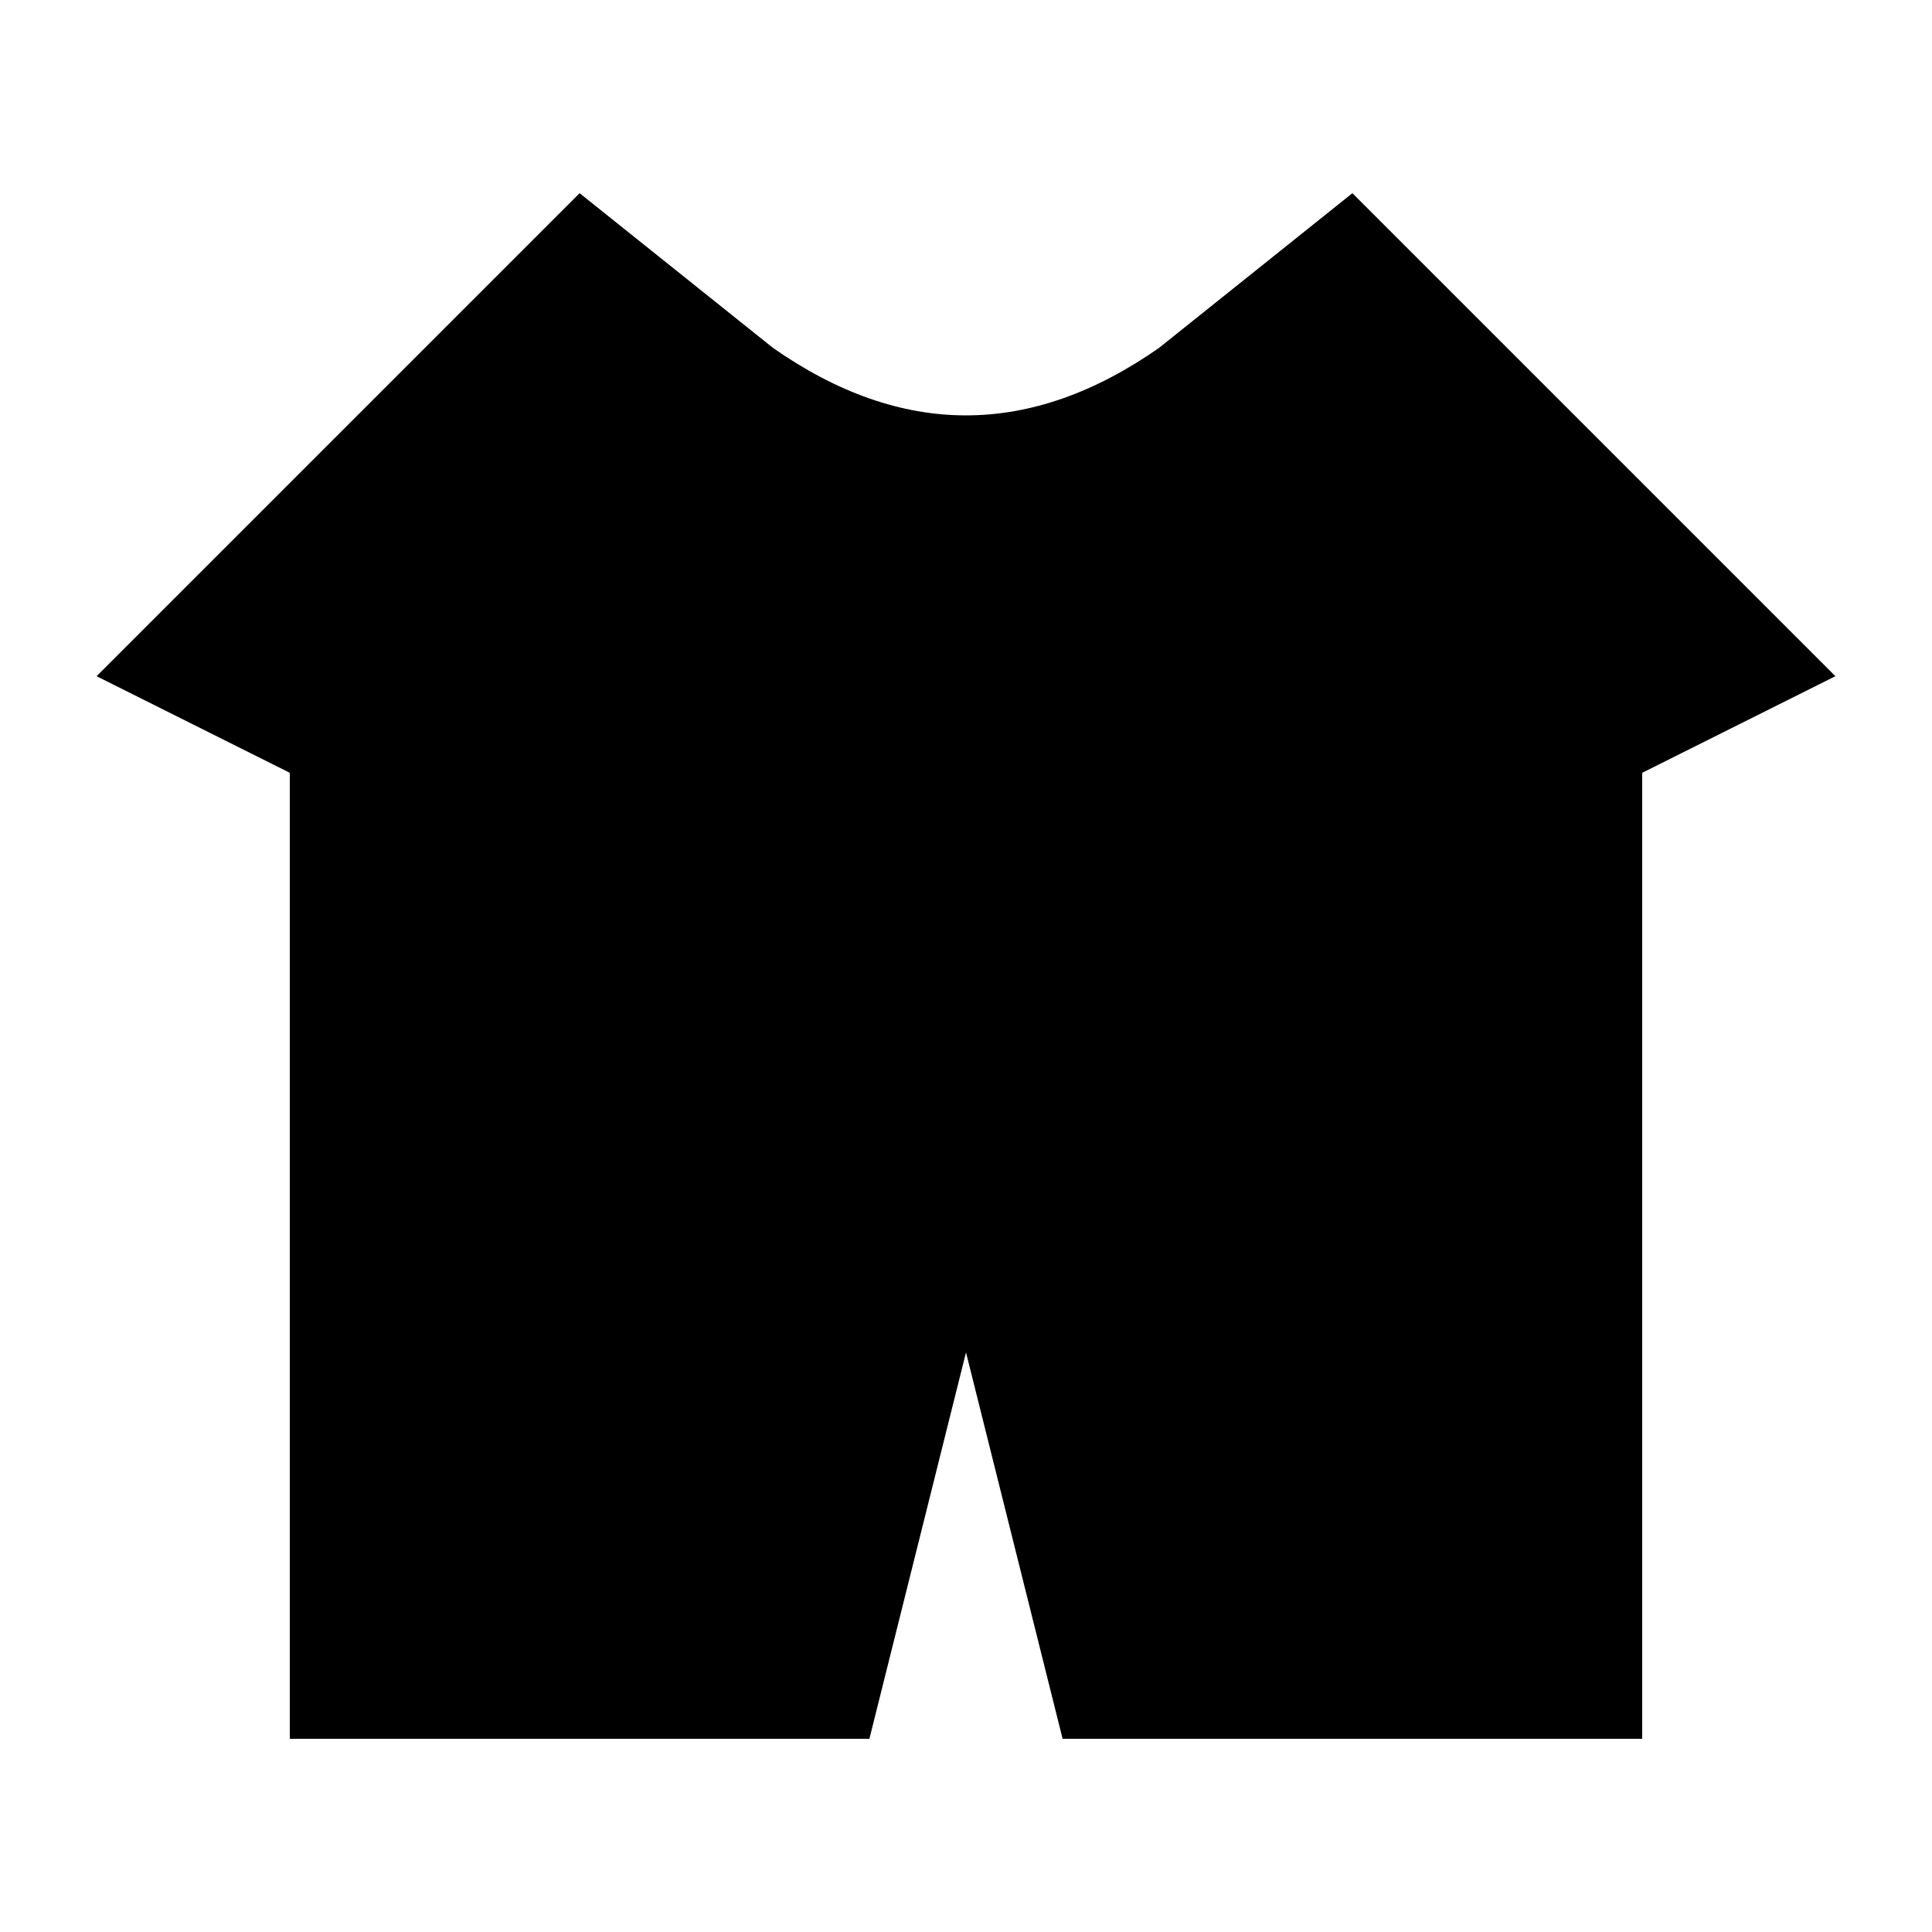
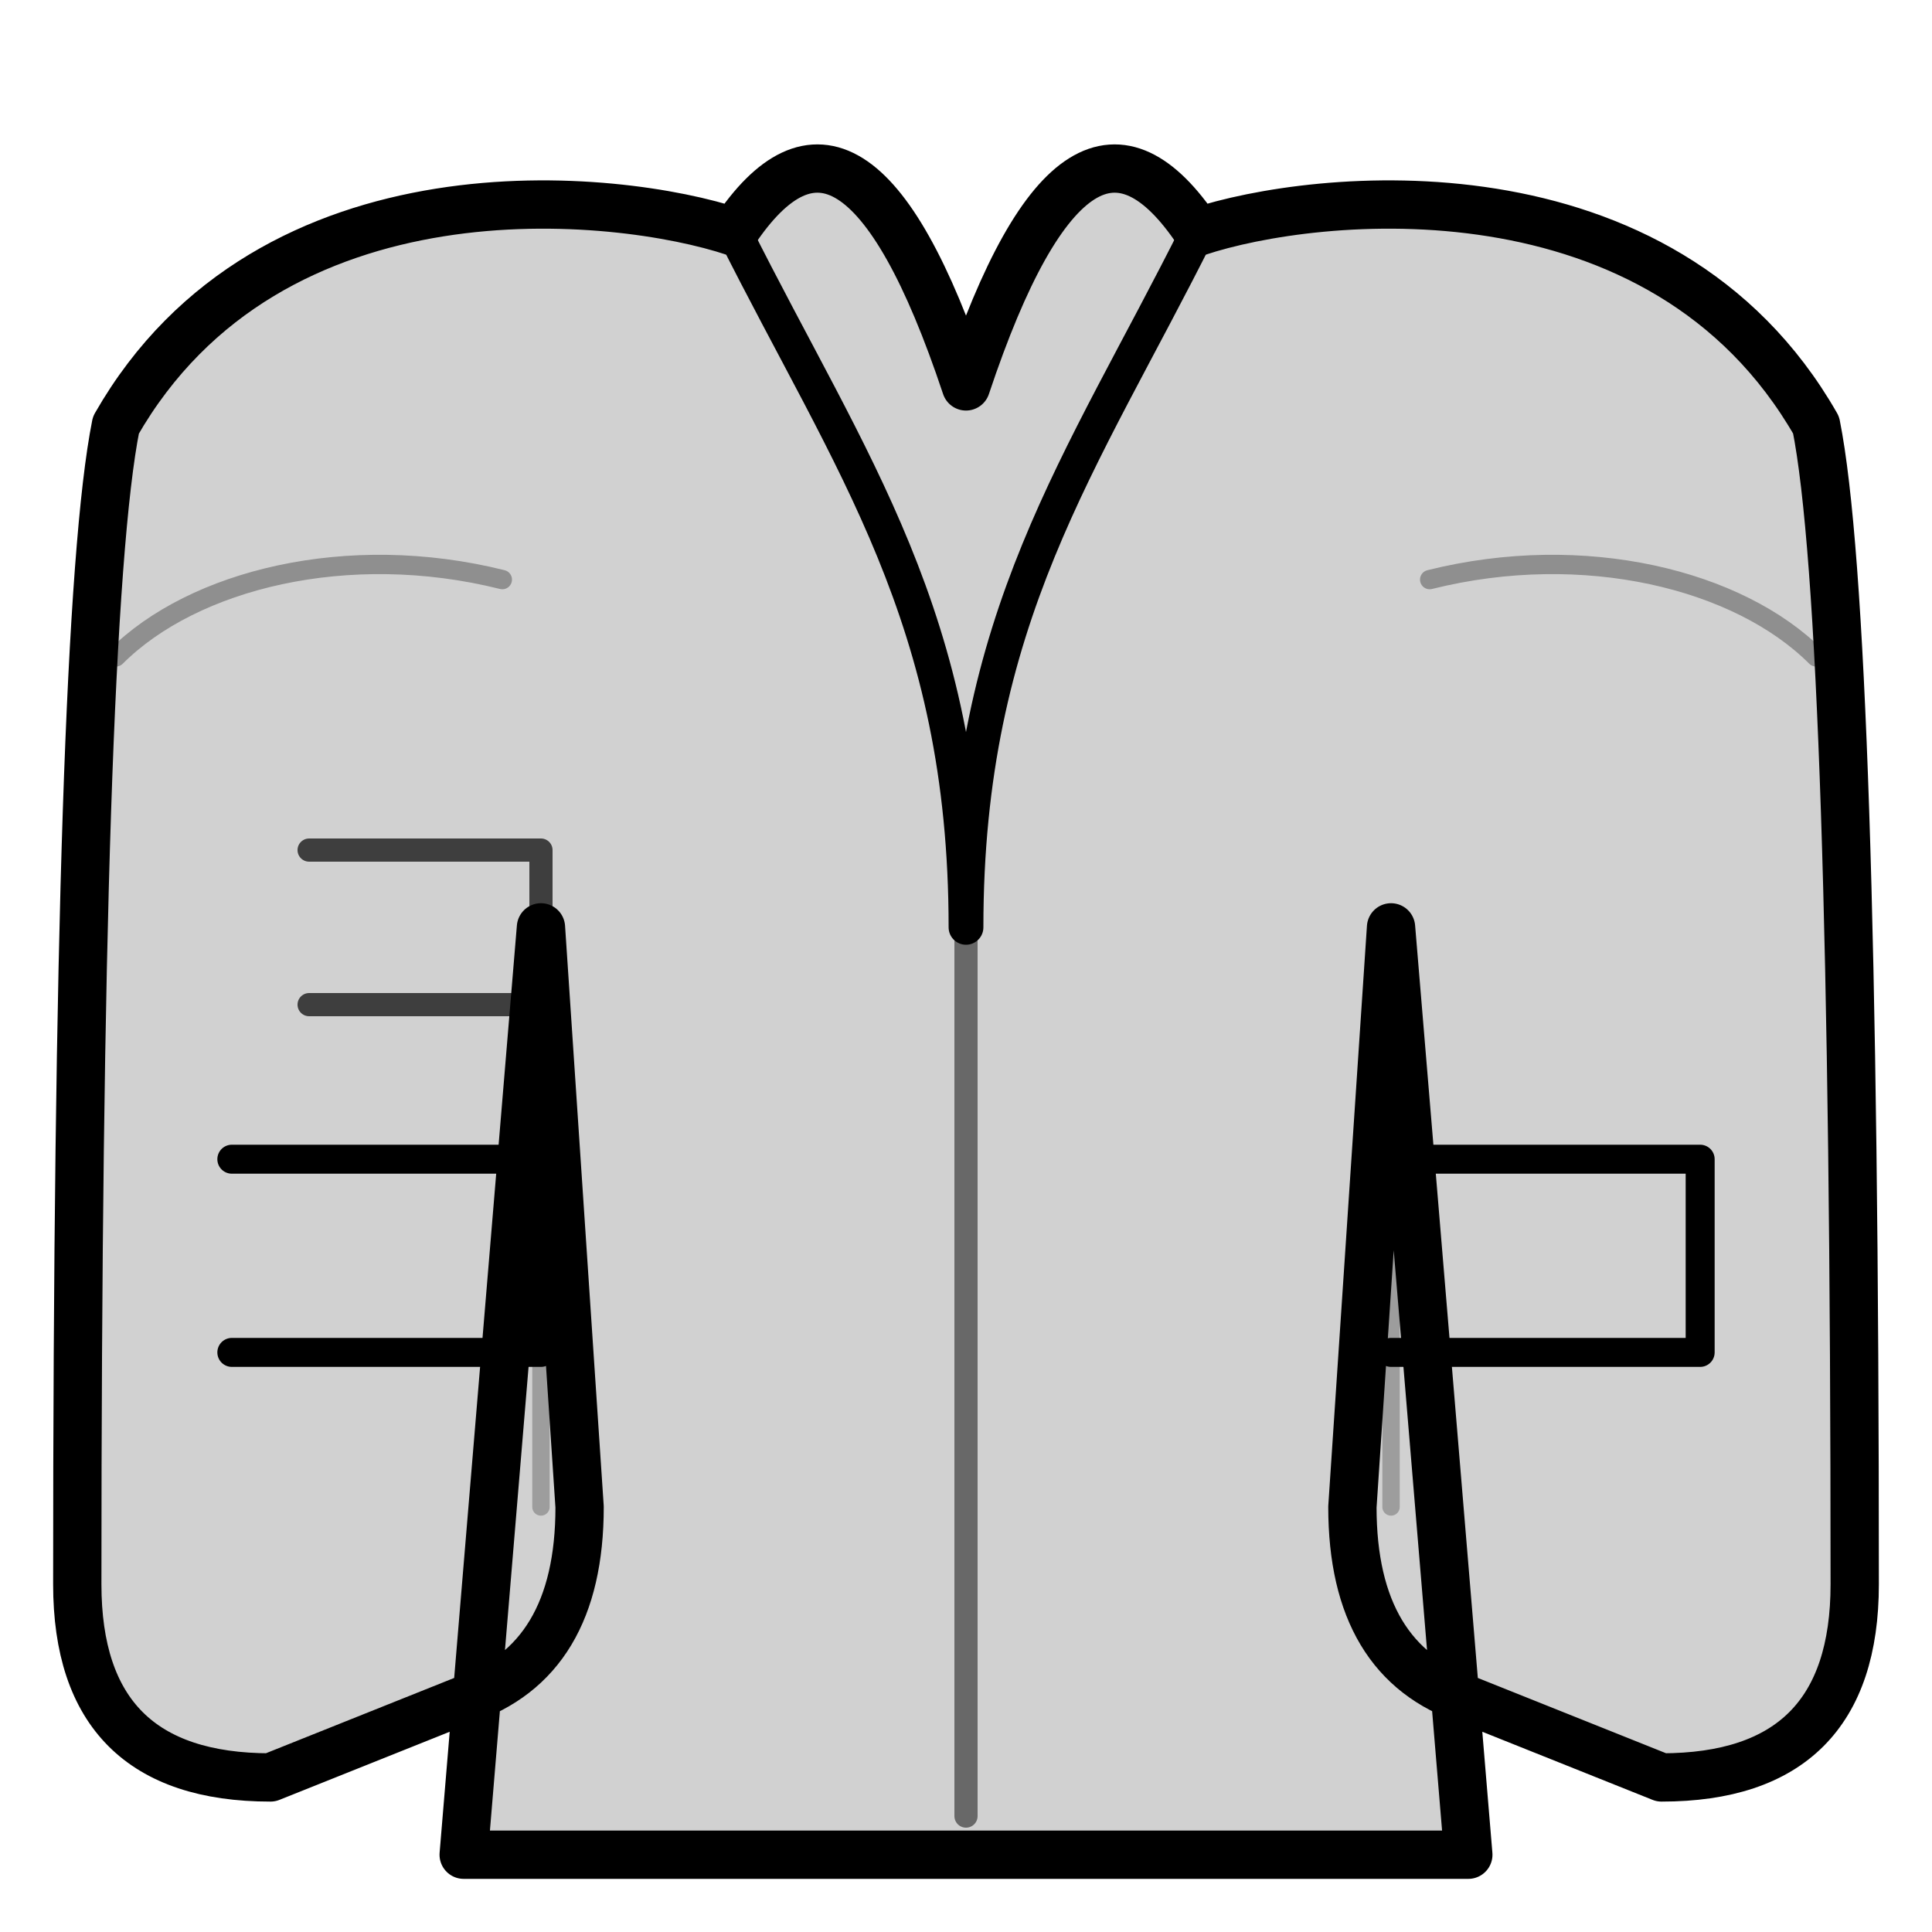
<svg xmlns="http://www.w3.org/2000/svg" viewBox="0 0 100 100">
-   <path d="M30 10 L5 35 L15 40 L15 90 L45 90 L50 70 L55 90 L85 90 L85 40 L95 35 L70 10 L60 18 Q50 25 40 18 Z" fill="currentColor" stroke="none" />
+   <path d="M38 12 C32 10 14 8 6 22 Q4 32 4 82 Q4 92 14 92 L24 88 Q30 86 30 78 L28 48 L24 96 L76 96 L72 48 L70 78 Q70 86 76 88 L86 92 Q96 92 96 82 Q96 32 94 22 C86 8 68 10 62 12 C58 6 54 8 50 20 C46 8 42 6 38 12 Z" fill="currentColor" fill-opacity="0.18" />
+   <g fill="none" stroke="currentColor" stroke-linecap="round" stroke-linejoin="round">
+     <path d="M38 12 C32 10 14 8 6 22 Q4 32 4 82 Q4 92 14 92 L24 88 Q30 86 30 78 L28 48 L24 96 L76 96 L72 48 L70 78 Q70 86 76 88 L86 92 Q96 92 96 82 Q96 32 94 22 C86 8 68 10 62 12 C58 6 54 8 50 20 C46 8 42 6 38 12 Z" stroke-width="2.5" />
+     <path d="M38 12 C44 24 50 32 50 48 M62 12 C56 24 50 32 50 48" stroke-width="1.8" />
+     <path d="M50 48 L50 94" stroke-width="1.2" opacity="0.5" />
+     <path d="M12 60 L28 60 L28 70 L12 70 M72 60 L88 60 L88 70 L72 70" stroke-width="1.5" />
+     <path d="M16 44 L28 44 L28 52 L16 52" stroke-width="1.2" opacity="0.7" />
+     <path d="M14 92 L24 88 M76 88 L86 92" stroke-width="2" />
+     <path d="M6 34 C10 30 18 28 26 30 M94 34 C90 30 82 28 74 30" stroke-width="1" opacity="0.32" />
+     <path d="M28 48 C28 56 28 66 28 78 M72 48 C72 56 72 66 72 78" stroke-width="0.9" opacity="0.25" />
+   </g>
</svg>
